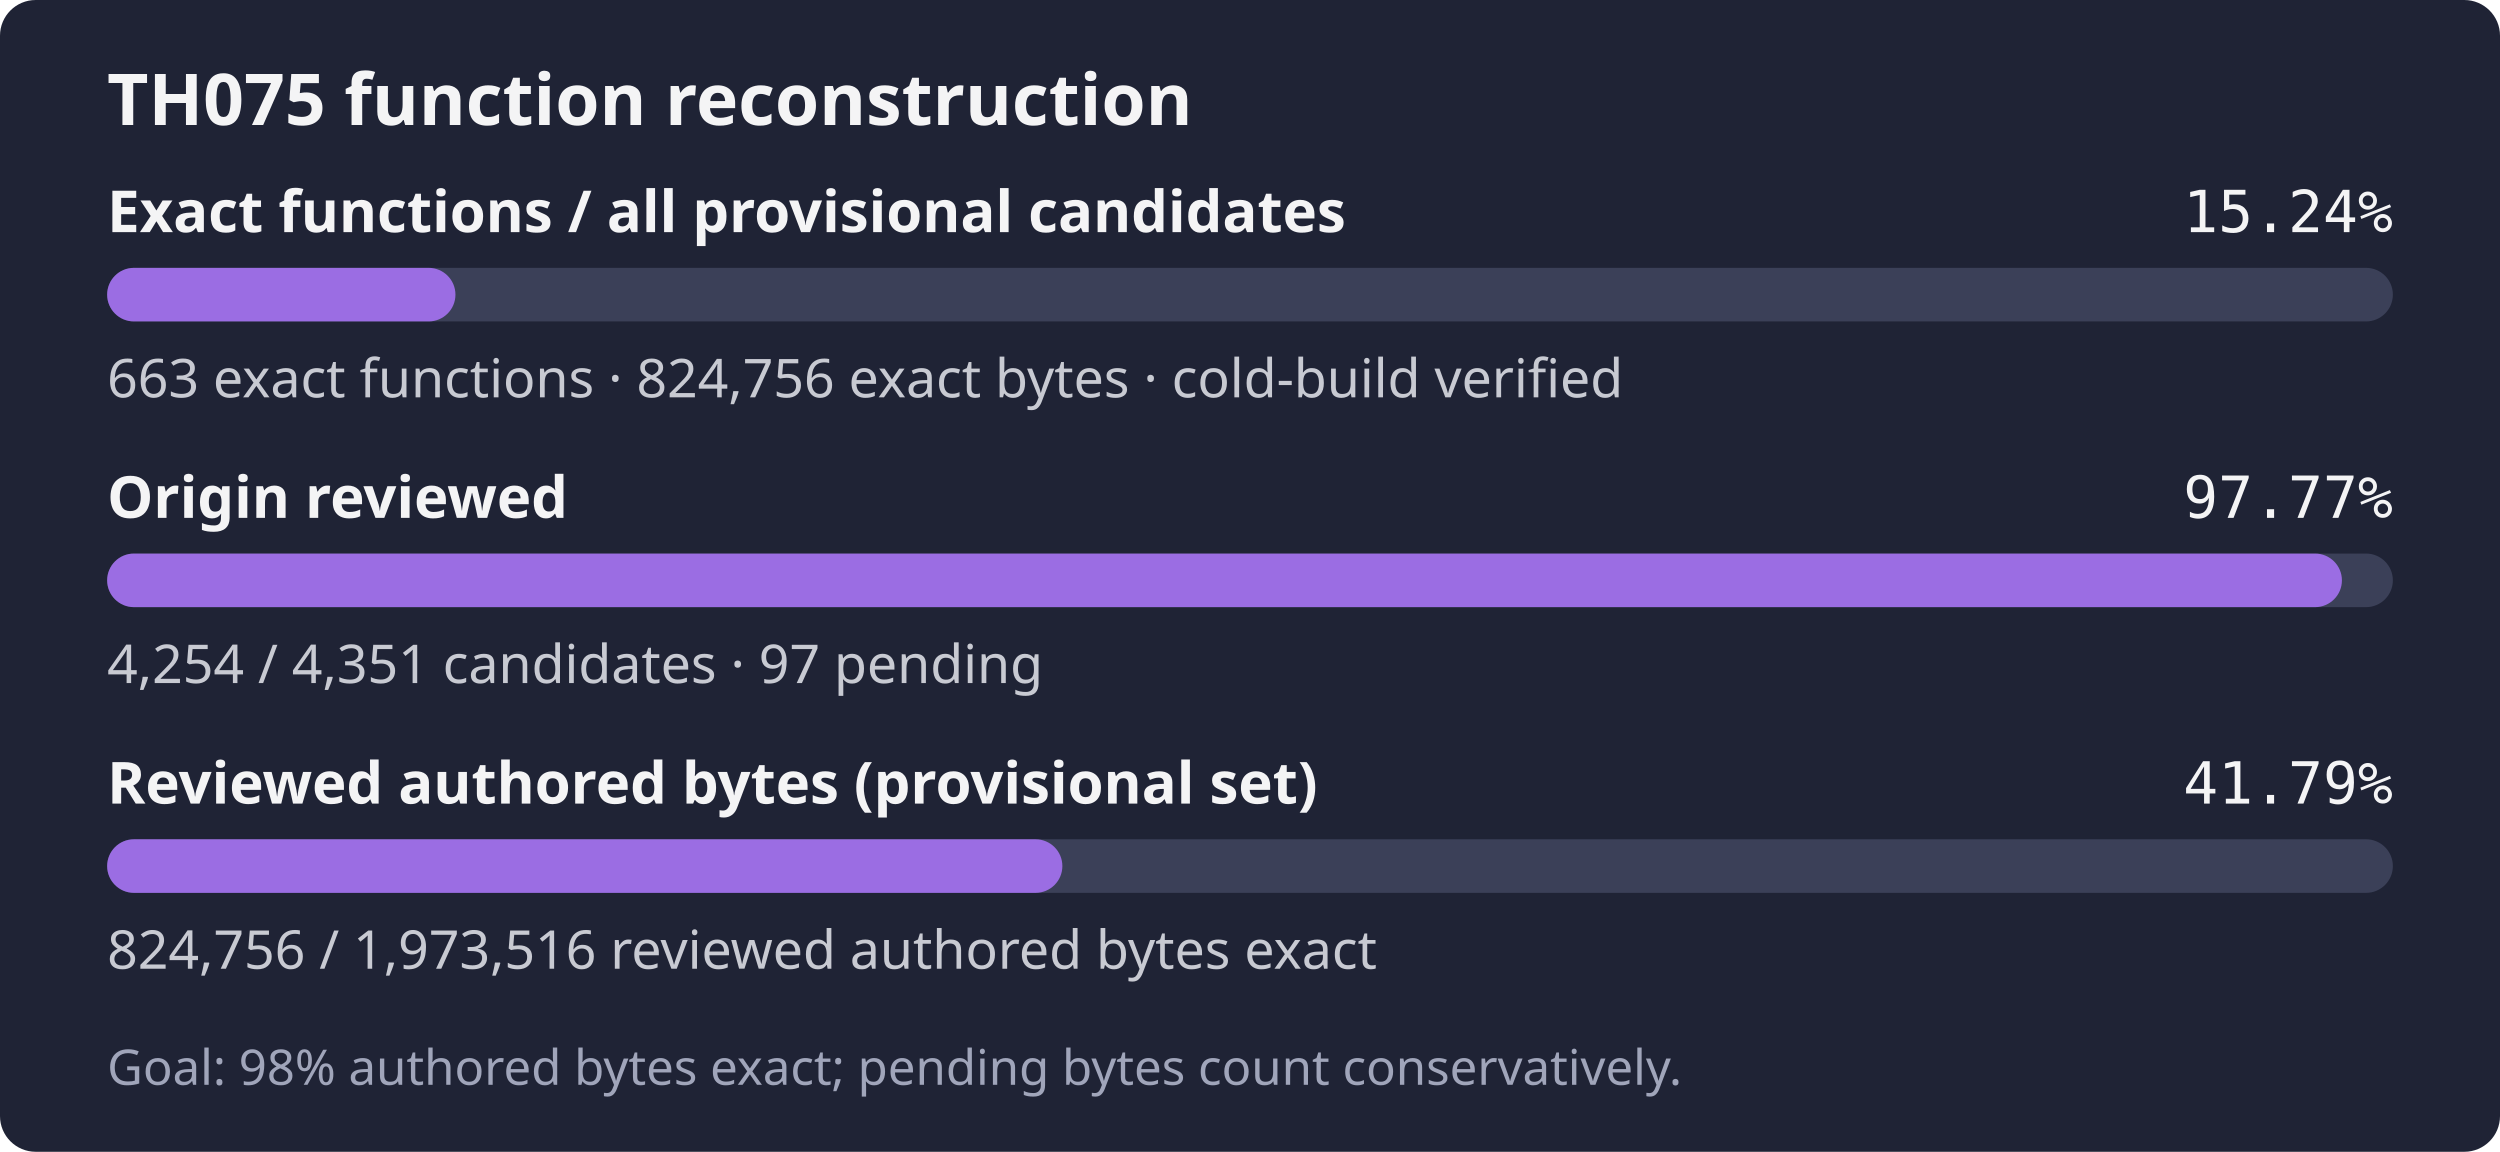
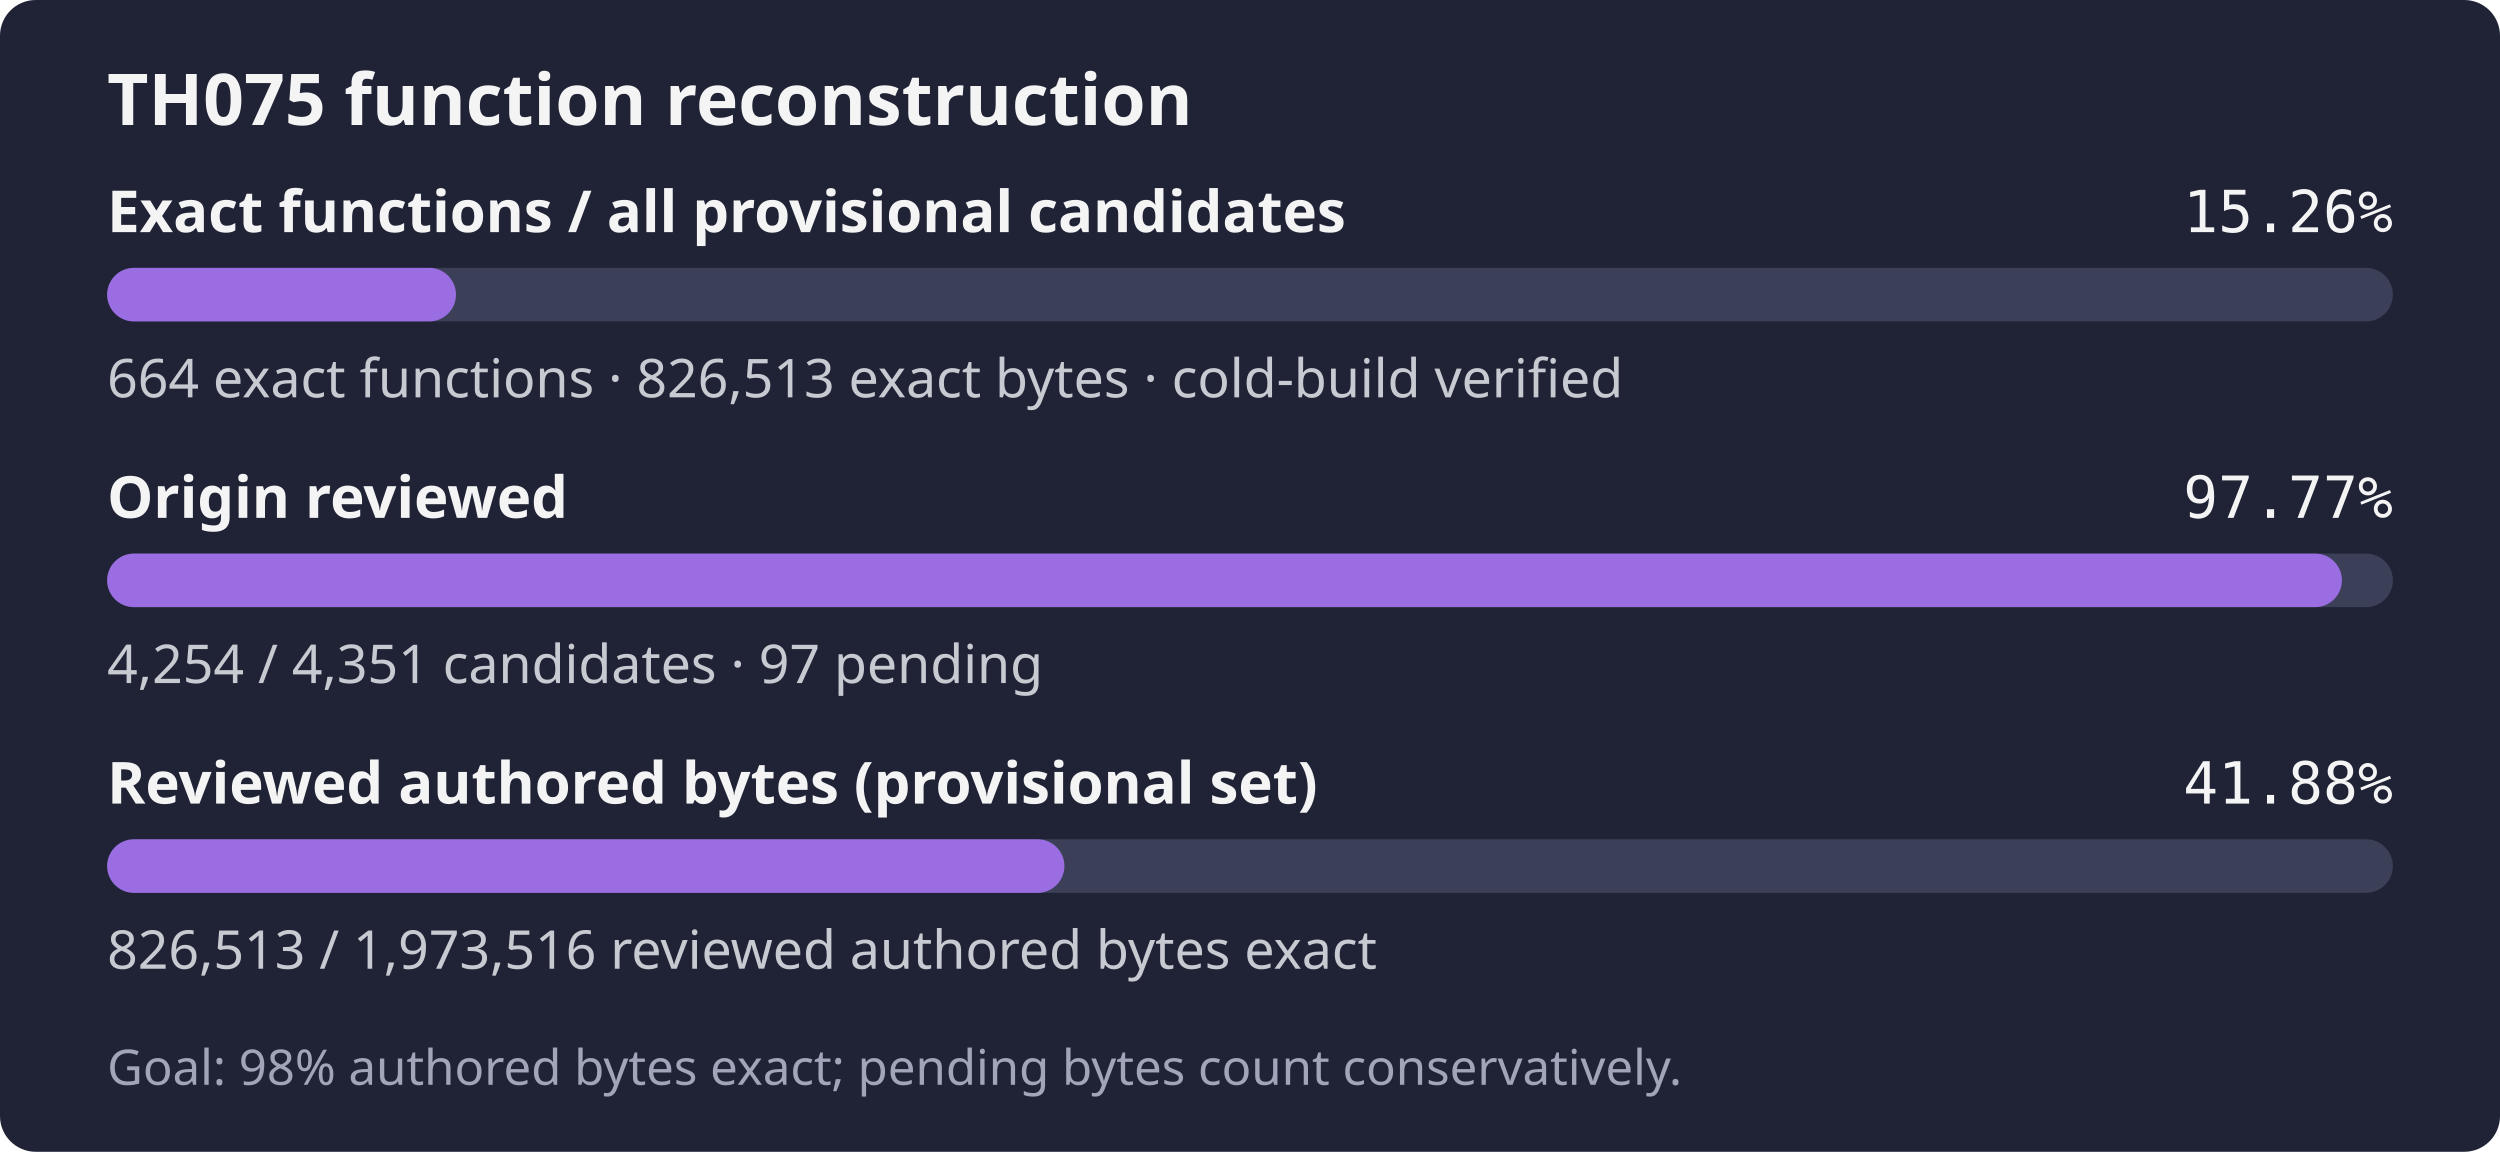
- <svg xmlns="http://www.w3.org/2000/svg" width="560" height="258" role="img" aria-label="TH075: 663 exact functions, 824,756 exact bytes; 4,254 of 4,351 candidates reviewed; Goal: 98% authored bytes exact; pending bytes count conservatively.">
+ <svg xmlns="http://www.w3.org/2000/svg" width="560" height="258" role="img" aria-label="TH075: 664 exact functions, 826,513 exact bytes; 4,254 of 4,351 candidates reviewed; Goal: 98% authored bytes exact; pending bytes count conservatively.">
  <rect width="560" height="258" rx="8" fill="#1f2335" />
  <text x="24" y="28" fill="#f4f4f5" font-family="sans-serif" font-size="16" font-weight="600">TH075 function reconstruction</text>
  <text x="24" y="52" fill="#f4f4f5" font-family="sans-serif" font-size="13" font-weight="600">Exact functions / all provisional candidates</text>
-   <text x="536" y="52" fill="#f4f4f5" text-anchor="end" font-family="monospace" font-size="13">15.24%</text>
+   <text x="536" y="52" fill="#f4f4f5" text-anchor="end" font-family="monospace" font-size="13">15.26%</text>
  <rect x="24" y="60" width="512" height="12" rx="6" fill="#3b4058" />
-   <rect x="24" y="60" width="78.02" height="12" rx="6" fill="#9b6de3" />
-   <text x="24" y="89" fill="#c8cad2" font-family="sans-serif" font-size="12">663 exact functions · 824,756 exact bytes · cold-build verified</text>
+   <rect x="24" y="60" width="78.14" height="12" rx="6" fill="#9b6de3" />
+   <text x="24" y="89" fill="#c8cad2" font-family="sans-serif" font-size="12">664 exact functions · 826,513 exact bytes · cold-build verified</text>
  <text x="24" y="116" fill="#f4f4f5" font-family="sans-serif" font-size="13" font-weight="600">Origin reviewed</text>
  <text x="536" y="116" fill="#f4f4f5" text-anchor="end" font-family="monospace" font-size="13">97.77%</text>
  <rect x="24" y="124" width="512" height="12" rx="6" fill="#3b4058" />
  <rect x="24" y="124" width="500.59" height="12" rx="6" fill="#9b6de3" />
  <text x="24" y="153" fill="#c8cad2" font-family="sans-serif" font-size="12">4,254 / 4,351 candidates · 97 pending</text>
  <text x="24" y="180" fill="#f4f4f5" font-family="sans-serif" font-size="13" font-weight="600">Reviewed authored bytes (provisional set)</text>
-   <text x="536" y="180" fill="#f4f4f5" text-anchor="end" font-family="monospace" font-size="13">41.79%</text>
+   <text x="536" y="180" fill="#f4f4f5" text-anchor="end" font-family="monospace" font-size="13">41.88%</text>
  <rect x="24" y="188" width="512" height="12" rx="6" fill="#3b4058" />
-   <rect x="24" y="188" width="213.97" height="12" rx="6" fill="#9b6de3" />
-   <text x="24" y="217" fill="#c8cad2" font-family="sans-serif" font-size="12">824,756 / 1,973,516 reviewed authored bytes exact</text>
+   <rect x="24" y="188" width="214.43" height="12" rx="6" fill="#9b6de3" />
+   <text x="24" y="217" fill="#c8cad2" font-family="sans-serif" font-size="12">826,513 / 1,973,516 reviewed authored bytes exact</text>
  <text x="24" y="243" fill="#a0a5ba" font-family="sans-serif" font-size="11">Goal: 98% authored bytes exact; pending bytes count conservatively.</text>
</svg>
